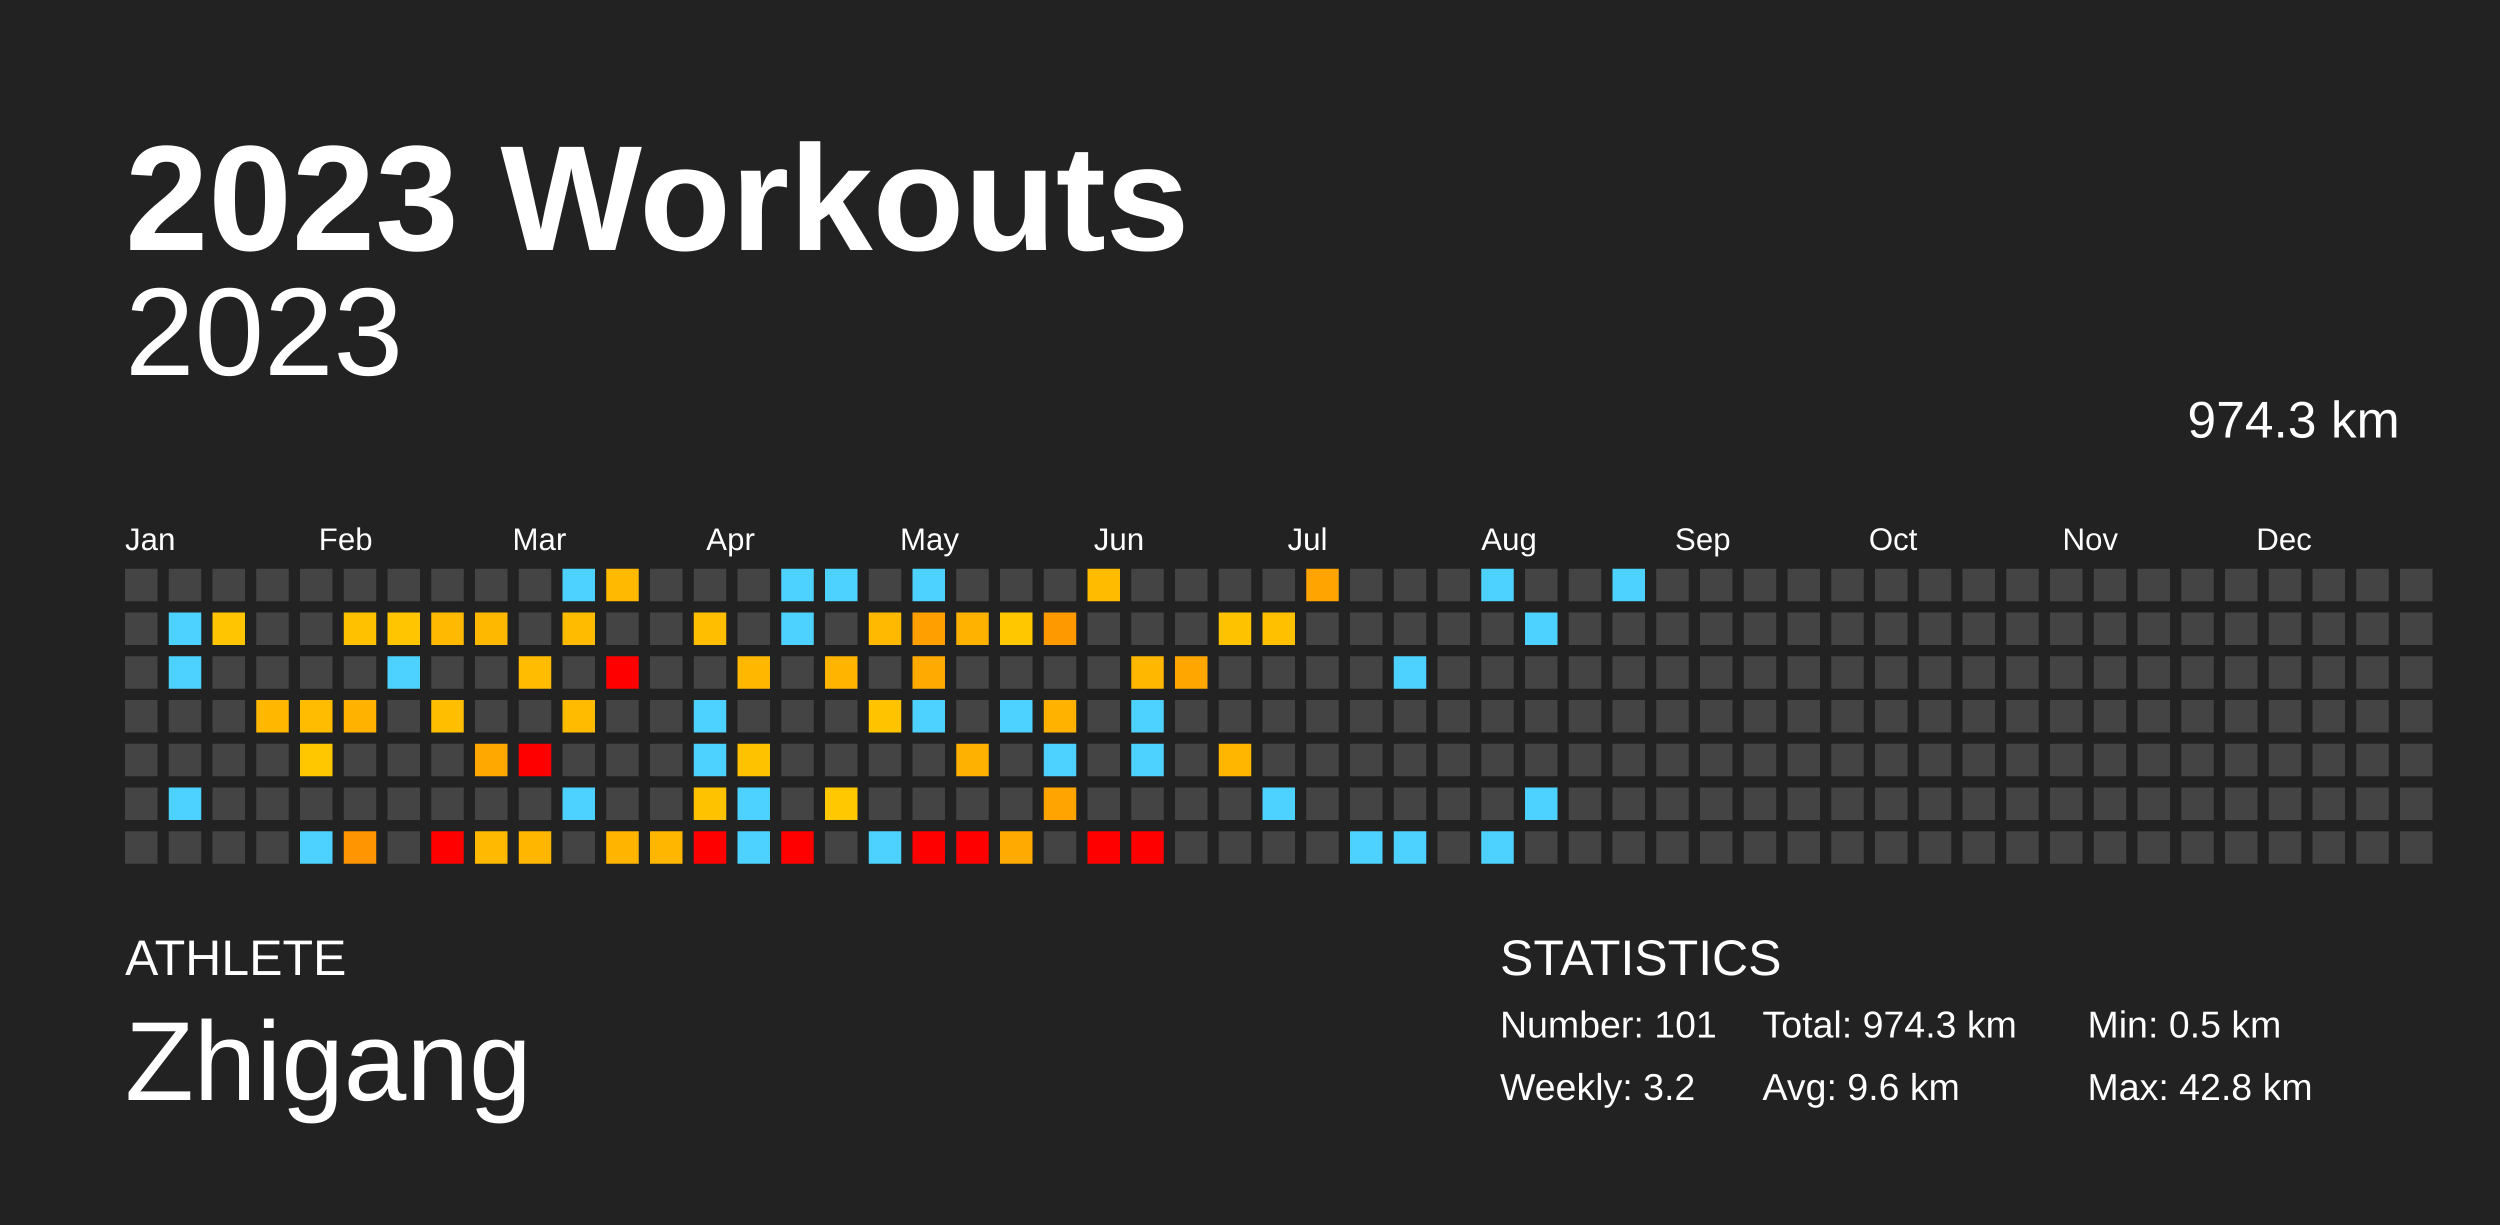
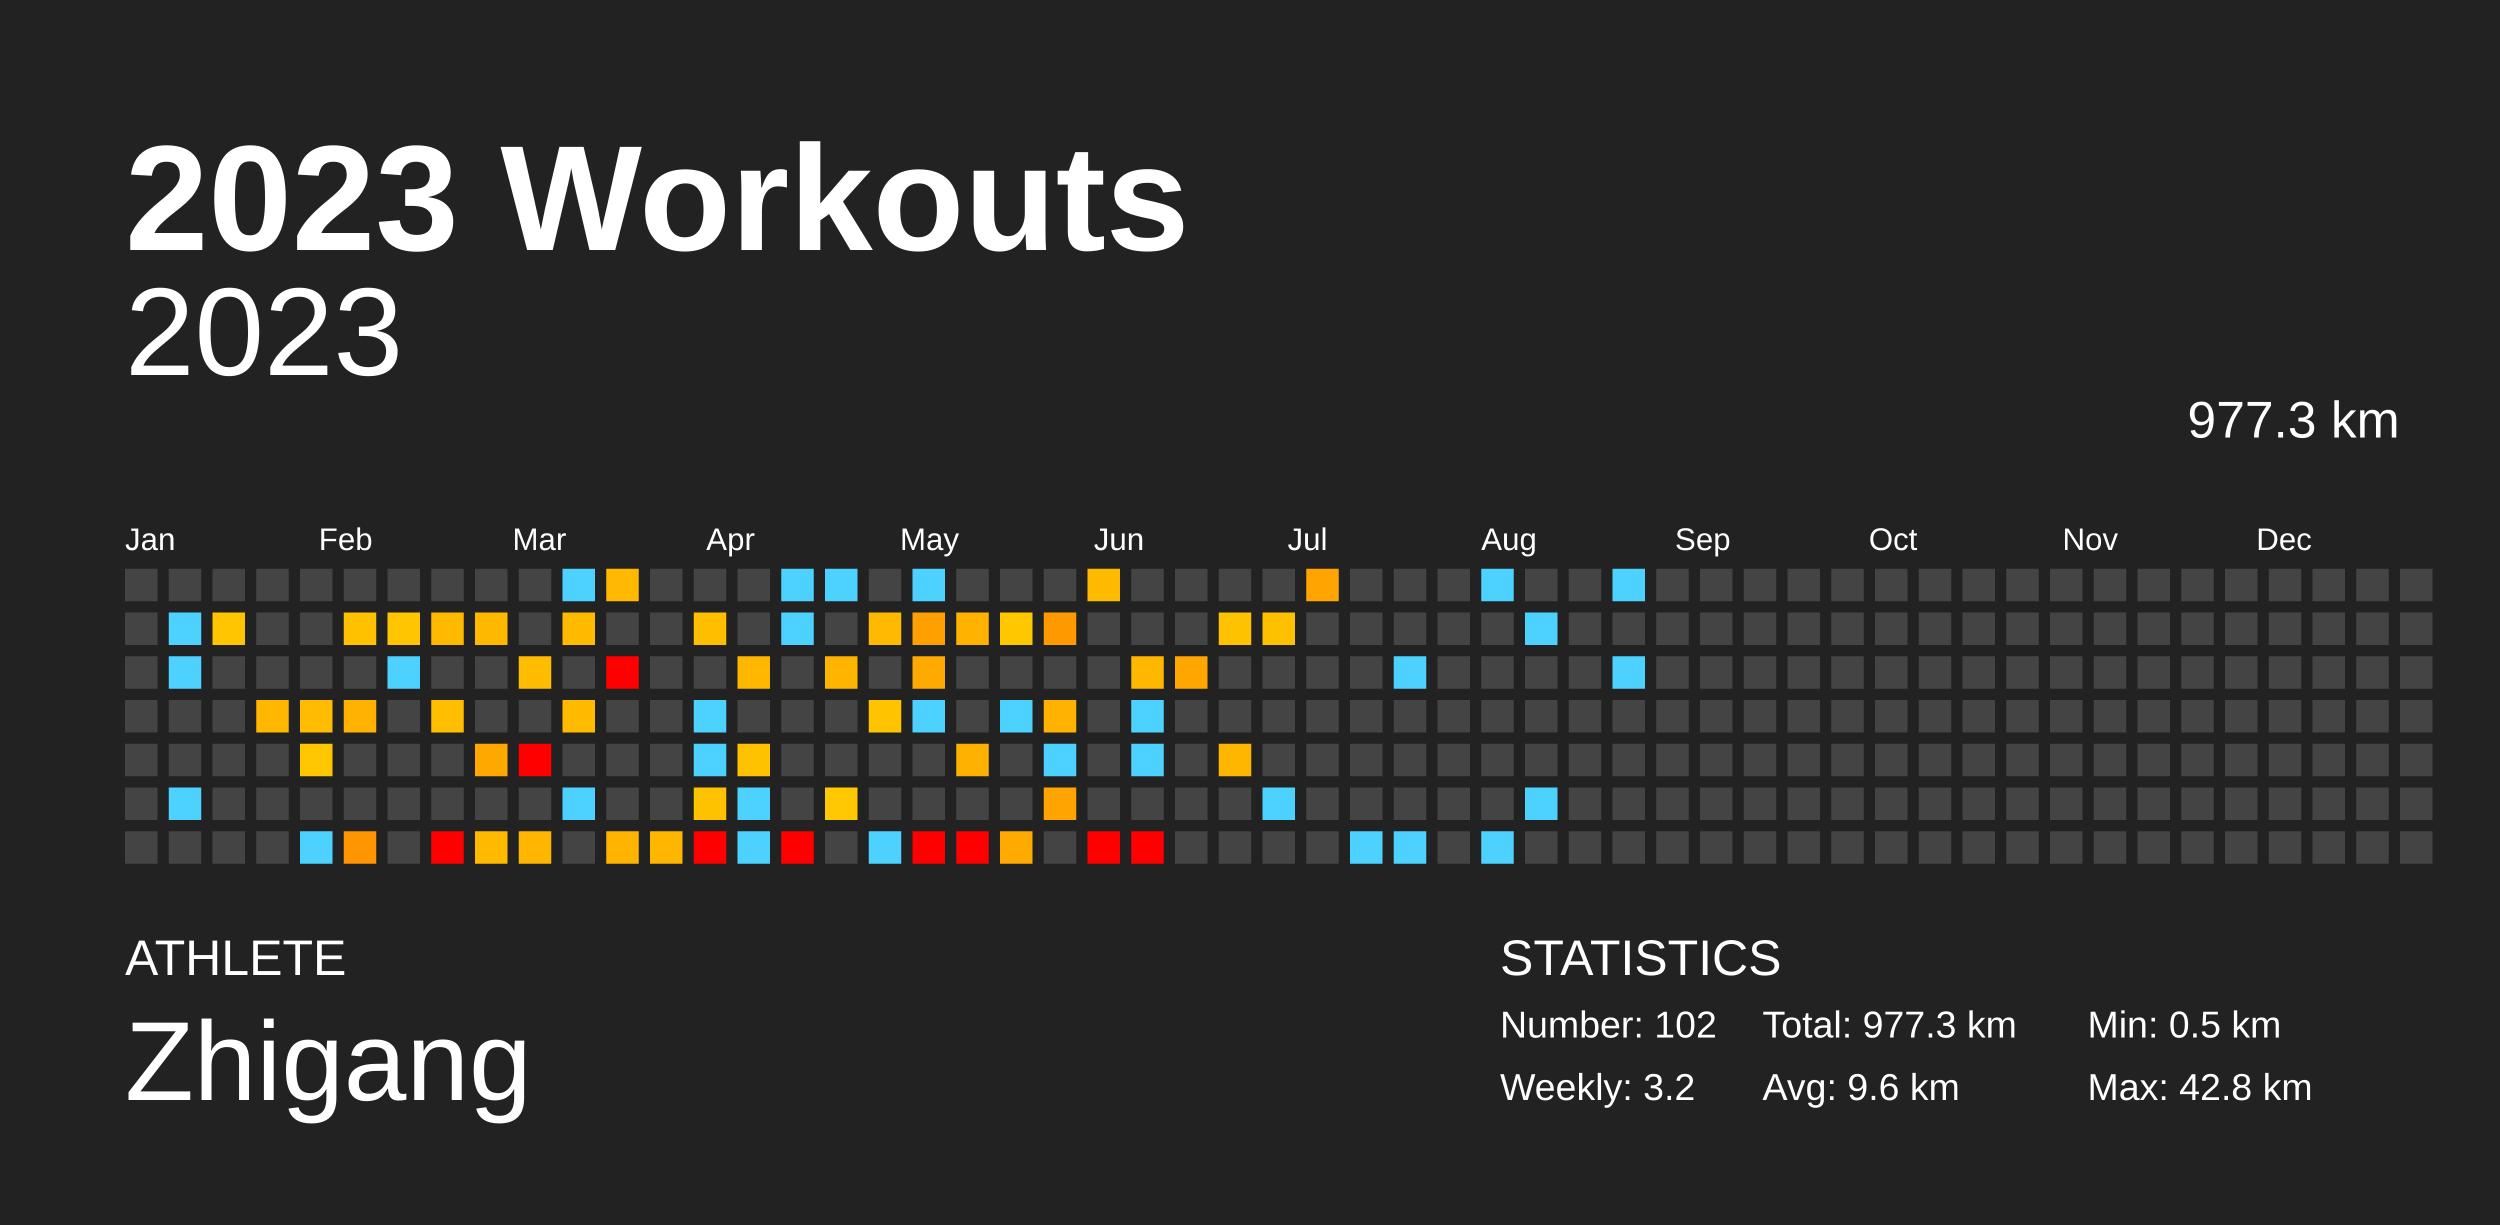
<svg xmlns="http://www.w3.org/2000/svg" baseProfile="full" height="98mm" version="1.1" viewBox="0,0,200,98" width="200mm">
  <defs />
  <rect fill="#222222" height="98" width="200" x="0" y="0" />
  <text fill="#FFFFFF" style="font-size:12px; font-family:Arial; font-weight:bold;" x="10" y="20">2023 Workouts</text>
  <text fill="#FFFFFF" style="font-size:4px; font-family:Arial" x="10" y="78">ATHLETE</text>
  <text fill="#FFFFFF" style="font-size:9px; font-family:Arial" x="10" y="88">Zhigang</text>
  <text fill="#FFFFFF" style="font-size:4px; font-family:Arial" x="120" y="78">STATISTICS</text>
-   <text fill="#FFFFFF" style="font-size:3px; font-family:Arial" x="120" y="83">Number: 101</text>
+   <text fill="#FFFFFF" style="font-size:3px; font-family:Arial" x="120" y="83">Number: 102</text>
  <text fill="#FFFFFF" style="font-size:3px; font-family:Arial" x="120" y="88">Weekly: 3.2</text>
-   <text fill="#FFFFFF" style="font-size:3px; font-family:Arial" x="141" y="83">Total: 974.3 km</text>
+   <text fill="#FFFFFF" style="font-size:3px; font-family:Arial" x="141" y="83">Total: 977.3 km</text>
  <text fill="#FFFFFF" style="font-size:3px; font-family:Arial" x="141" y="88">Avg: 9.6 km</text>
  <text fill="#FFFFFF" style="font-size:3px; font-family:Arial" x="167" y="83">Min: 0.5 km</text>
  <text fill="#FFFFFF" style="font-size:3px; font-family:Arial" x="167" y="88">Max: 42.8 km</text>
  <text alignment-baseline="hanging" fill="#FFFFFF" style="font-size:10.0px; font-family:Arial;" x="10" y="30">2023</text>
-   <text alignment-baseline="hanging" fill="#FFFFFF" style="font-size:4.125px; font-family:Arial;" x="175" y="35">974.3 km</text>
+   <text alignment-baseline="hanging" fill="#FFFFFF" style="font-size:4.125px; font-family:Arial;" x="175" y="35">977.3 km</text>
  <text fill="#FFFFFF" style="font-size:2.5px; font-family:Arial" x="10.0" y="44">Jan</text>
  <text fill="#FFFFFF" style="font-size:2.5px; font-family:Arial" x="25.5" y="44">Feb</text>
  <text fill="#FFFFFF" style="font-size:2.5px; font-family:Arial" x="41.0" y="44">Mar</text>
  <text fill="#FFFFFF" style="font-size:2.5px; font-family:Arial" x="56.5" y="44">Apr</text>
  <text fill="#FFFFFF" style="font-size:2.5px; font-family:Arial" x="72.0" y="44">May</text>
  <text fill="#FFFFFF" style="font-size:2.5px; font-family:Arial" x="87.5" y="44">Jun</text>
  <text fill="#FFFFFF" style="font-size:2.5px; font-family:Arial" x="103.0" y="44">Jul</text>
  <text fill="#FFFFFF" style="font-size:2.5px; font-family:Arial" x="118.5" y="44">Aug</text>
  <text fill="#FFFFFF" style="font-size:2.5px; font-family:Arial" x="134.0" y="44">Sep</text>
  <text fill="#FFFFFF" style="font-size:2.5px; font-family:Arial" x="149.5" y="44">Oct</text>
  <text fill="#FFFFFF" style="font-size:2.5px; font-family:Arial" x="165.0" y="44">Nov</text>
  <text fill="#FFFFFF" style="font-size:2.5px; font-family:Arial" x="180.5" y="44">Dec</text>
  <rect fill="#444444" height="2.6" width="2.6" x="10.0" y="45.5" />
  <rect fill="#444444" height="2.6" width="2.6" x="10.0" y="49.0" />
  <rect fill="#444444" height="2.6" width="2.6" x="10.0" y="52.5" />
  <rect fill="#444444" height="2.6" width="2.6" x="10.0" y="56.0" />
  <rect fill="#444444" height="2.6" width="2.6" x="10.0" y="59.5" />
  <rect fill="#444444" height="2.6" width="2.6" x="10.0" y="63.0" />
  <rect fill="#444444" height="2.6" width="2.6" x="10.0" y="66.5" />
  <rect fill="#444444" height="2.6" width="2.6" x="13.5" y="45.5" />
  <rect fill="#4dd2ff" height="2.6" width="2.6" x="13.5" y="49.0" />
  <rect fill="#4dd2ff" height="2.6" width="2.6" x="13.5" y="52.5" />
  <rect fill="#444444" height="2.6" width="2.6" x="13.5" y="56.0" />
  <rect fill="#444444" height="2.6" width="2.6" x="13.5" y="59.5" />
  <rect fill="#4dd2ff" height="2.6" width="2.6" x="13.5" y="63.0" />
  <rect fill="#444444" height="2.6" width="2.6" x="13.5" y="66.5" />
  <rect fill="#444444" height="2.6" width="2.6" x="17.0" y="45.5" />
  <rect fill="#ffc500" height="2.6" width="2.6" x="17.0" y="49.0" />
  <rect fill="#444444" height="2.6" width="2.6" x="17.0" y="52.5" />
  <rect fill="#444444" height="2.6" width="2.6" x="17.0" y="56.0" />
  <rect fill="#444444" height="2.6" width="2.6" x="17.0" y="59.5" />
  <rect fill="#444444" height="2.6" width="2.6" x="17.0" y="63.0" />
  <rect fill="#444444" height="2.6" width="2.6" x="17.0" y="66.5" />
  <rect fill="#444444" height="2.6" width="2.6" x="20.5" y="45.5" />
  <rect fill="#444444" height="2.6" width="2.6" x="20.5" y="49.0" />
  <rect fill="#444444" height="2.6" width="2.6" x="20.5" y="52.5" />
  <rect fill="#ffb700" height="2.6" width="2.6" x="20.5" y="56.0" />
  <rect fill="#444444" height="2.6" width="2.6" x="20.5" y="59.5" />
  <rect fill="#444444" height="2.6" width="2.6" x="20.5" y="63.0" />
  <rect fill="#444444" height="2.6" width="2.6" x="20.5" y="66.5" />
  <rect fill="#444444" height="2.6" width="2.6" x="24.0" y="45.5" />
  <rect fill="#444444" height="2.6" width="2.6" x="24.0" y="49.0" />
  <rect fill="#444444" height="2.6" width="2.6" x="24.0" y="52.5" />
  <rect fill="#ffbc00" height="2.6" width="2.6" x="24.0" y="56.0" />
  <rect fill="#ffc700" height="2.6" width="2.6" x="24.0" y="59.5" />
  <rect fill="#444444" height="2.6" width="2.6" x="24.0" y="63.0" />
  <rect fill="#4dd2ff" height="2.6" width="2.6" x="24.0" y="66.5" />
  <rect fill="#444444" height="2.6" width="2.6" x="27.5" y="45.5" />
  <rect fill="#ffc100" height="2.6" width="2.6" x="27.5" y="49.0" />
  <rect fill="#444444" height="2.6" width="2.6" x="27.5" y="52.5" />
  <rect fill="#ffb200" height="2.6" width="2.6" x="27.5" y="56.0" />
  <rect fill="#444444" height="2.6" width="2.6" x="27.5" y="59.5" />
  <rect fill="#444444" height="2.6" width="2.6" x="27.5" y="63.0" />
  <rect fill="#ff9500" height="2.6" width="2.6" x="27.5" y="66.5" />
  <rect fill="#444444" height="2.6" width="2.6" x="31.0" y="45.5" />
  <rect fill="#ffc500" height="2.6" width="2.6" x="31.0" y="49.0" />
  <rect fill="#4dd2ff" height="2.6" width="2.6" x="31.0" y="52.5" />
  <rect fill="#444444" height="2.6" width="2.6" x="31.0" y="56.0" />
  <rect fill="#444444" height="2.6" width="2.6" x="31.0" y="59.5" />
  <rect fill="#444444" height="2.6" width="2.6" x="31.0" y="63.0" />
  <rect fill="#444444" height="2.6" width="2.6" x="31.0" y="66.5" />
  <rect fill="#444444" height="2.6" width="2.6" x="34.5" y="45.5" />
  <rect fill="#ffba00" height="2.6" width="2.6" x="34.5" y="49.0" />
  <rect fill="#444444" height="2.6" width="2.6" x="34.5" y="52.5" />
  <rect fill="#ffbf00" height="2.6" width="2.6" x="34.5" y="56.0" />
  <rect fill="#444444" height="2.6" width="2.6" x="34.5" y="59.5" />
  <rect fill="#444444" height="2.6" width="2.6" x="34.5" y="63.0" />
  <rect fill="red" height="2.6" width="2.6" x="34.5" y="66.5" />
  <rect fill="#444444" height="2.6" width="2.6" x="38.0" y="45.5" />
  <rect fill="#ffb800" height="2.6" width="2.6" x="38.0" y="49.0" />
  <rect fill="#444444" height="2.6" width="2.6" x="38.0" y="52.5" />
  <rect fill="#444444" height="2.6" width="2.6" x="38.0" y="56.0" />
  <rect fill="#ffa900" height="2.6" width="2.6" x="38.0" y="59.5" />
  <rect fill="#444444" height="2.6" width="2.6" x="38.0" y="63.0" />
  <rect fill="#ffba00" height="2.6" width="2.6" x="38.0" y="66.5" />
  <rect fill="#444444" height="2.6" width="2.6" x="41.5" y="45.5" />
  <rect fill="#444444" height="2.6" width="2.6" x="41.5" y="49.0" />
  <rect fill="#ffbc00" height="2.6" width="2.6" x="41.5" y="52.5" />
  <rect fill="#444444" height="2.6" width="2.6" x="41.5" y="56.0" />
  <rect fill="red" height="2.6" width="2.6" x="41.5" y="59.5" />
  <rect fill="#444444" height="2.6" width="2.6" x="41.5" y="63.0" />
  <rect fill="#ffb600" height="2.6" width="2.6" x="41.5" y="66.5" />
  <rect fill="#4dd2ff" height="2.6" width="2.6" x="45.0" y="45.5" />
  <rect fill="#ffbb00" height="2.6" width="2.6" x="45.0" y="49.0" />
  <rect fill="#444444" height="2.6" width="2.6" x="45.0" y="52.5" />
  <rect fill="#ffbb00" height="2.6" width="2.6" x="45.0" y="56.0" />
  <rect fill="#444444" height="2.6" width="2.6" x="45.0" y="59.5" />
  <rect fill="#4dd2ff" height="2.6" width="2.6" x="45.0" y="63.0" />
  <rect fill="#444444" height="2.6" width="2.6" x="45.0" y="66.5" />
  <rect fill="#ffb900" height="2.6" width="2.6" x="48.5" y="45.5" />
  <rect fill="#444444" height="2.6" width="2.6" x="48.5" y="49.0" />
  <rect fill="red" height="2.6" width="2.6" x="48.5" y="52.5" />
  <rect fill="#444444" height="2.6" width="2.6" x="48.5" y="56.0" />
  <rect fill="#444444" height="2.6" width="2.6" x="48.5" y="59.5" />
  <rect fill="#444444" height="2.6" width="2.6" x="48.5" y="63.0" />
  <rect fill="#ffb500" height="2.6" width="2.6" x="48.5" y="66.5" />
  <rect fill="#444444" height="2.6" width="2.6" x="52.0" y="45.5" />
  <rect fill="#444444" height="2.6" width="2.6" x="52.0" y="49.0" />
  <rect fill="#444444" height="2.6" width="2.6" x="52.0" y="52.5" />
  <rect fill="#444444" height="2.6" width="2.6" x="52.0" y="56.0" />
  <rect fill="#444444" height="2.6" width="2.6" x="52.0" y="59.5" />
  <rect fill="#444444" height="2.6" width="2.6" x="52.0" y="63.0" />
  <rect fill="#ffb600" height="2.6" width="2.6" x="52.0" y="66.5" />
  <rect fill="#444444" height="2.6" width="2.6" x="55.5" y="45.5" />
  <rect fill="#ffbe00" height="2.6" width="2.6" x="55.5" y="49.0" />
  <rect fill="#444444" height="2.6" width="2.6" x="55.5" y="52.5" />
  <rect fill="#4dd2ff" height="2.6" width="2.6" x="55.5" y="56.0" />
  <rect fill="#4dd2ff" height="2.6" width="2.6" x="55.5" y="59.5" />
  <rect fill="#ffc200" height="2.6" width="2.6" x="55.5" y="63.0" />
  <rect fill="red" height="2.6" width="2.6" x="55.5" y="66.5" />
  <rect fill="#444444" height="2.6" width="2.6" x="59.0" y="45.5" />
  <rect fill="#444444" height="2.6" width="2.6" x="59.0" y="49.0" />
  <rect fill="#ffb700" height="2.6" width="2.6" x="59.0" y="52.5" />
  <rect fill="#444444" height="2.6" width="2.6" x="59.0" y="56.0" />
  <rect fill="#ffc200" height="2.6" width="2.6" x="59.0" y="59.5" />
  <rect fill="#4dd2ff" height="2.6" width="2.6" x="59.0" y="63.0" />
  <rect fill="#4dd2ff" height="2.6" width="2.6" x="59.0" y="66.5" />
  <rect fill="#4dd2ff" height="2.6" width="2.6" x="62.5" y="45.5" />
  <rect fill="#4dd2ff" height="2.6" width="2.6" x="62.5" y="49.0" />
  <rect fill="#444444" height="2.6" width="2.6" x="62.5" y="52.5" />
  <rect fill="#444444" height="2.6" width="2.6" x="62.5" y="56.0" />
  <rect fill="#444444" height="2.6" width="2.6" x="62.5" y="59.5" />
  <rect fill="#444444" height="2.6" width="2.6" x="62.5" y="63.0" />
  <rect fill="red" height="2.6" width="2.6" x="62.5" y="66.5" />
  <rect fill="#4dd2ff" height="2.6" width="2.6" x="66.0" y="45.5" />
  <rect fill="#444444" height="2.6" width="2.6" x="66.0" y="49.0" />
  <rect fill="#ffb500" height="2.6" width="2.6" x="66.0" y="52.5" />
  <rect fill="#444444" height="2.6" width="2.6" x="66.0" y="56.0" />
  <rect fill="#444444" height="2.6" width="2.6" x="66.0" y="59.5" />
  <rect fill="#ffc800" height="2.6" width="2.6" x="66.0" y="63.0" />
  <rect fill="#444444" height="2.6" width="2.6" x="66.0" y="66.5" />
  <rect fill="#444444" height="2.6" width="2.6" x="69.5" y="45.5" />
  <rect fill="#ffb900" height="2.6" width="2.6" x="69.5" y="49.0" />
  <rect fill="#444444" height="2.6" width="2.6" x="69.5" y="52.5" />
  <rect fill="#ffc300" height="2.6" width="2.6" x="69.5" y="56.0" />
  <rect fill="#444444" height="2.6" width="2.6" x="69.5" y="59.5" />
  <rect fill="#444444" height="2.6" width="2.6" x="69.5" y="63.0" />
  <rect fill="#4dd2ff" height="2.6" width="2.6" x="69.5" y="66.5" />
  <rect fill="#4dd2ff" height="2.6" width="2.6" x="73.0" y="45.5" />
  <rect fill="#ffa000" height="2.6" width="2.6" x="73.0" y="49.0" />
  <rect fill="#ffaa00" height="2.6" width="2.6" x="73.0" y="52.5" />
  <rect fill="#4dd2ff" height="2.6" width="2.6" x="73.0" y="56.0" />
  <rect fill="#444444" height="2.6" width="2.6" x="73.0" y="59.5" />
  <rect fill="#444444" height="2.6" width="2.6" x="73.0" y="63.0" />
  <rect fill="red" height="2.6" width="2.6" x="73.0" y="66.5" />
  <rect fill="#444444" height="2.6" width="2.6" x="76.5" y="45.5" />
  <rect fill="#ffb200" height="2.6" width="2.6" x="76.5" y="49.0" />
  <rect fill="#444444" height="2.6" width="2.6" x="76.5" y="52.5" />
  <rect fill="#444444" height="2.6" width="2.6" x="76.5" y="56.0" />
  <rect fill="#ffb100" height="2.6" width="2.6" x="76.5" y="59.5" />
  <rect fill="#444444" height="2.6" width="2.6" x="76.5" y="63.0" />
  <rect fill="red" height="2.6" width="2.6" x="76.5" y="66.5" />
  <rect fill="#444444" height="2.6" width="2.6" x="80.0" y="45.5" />
  <rect fill="#ffc700" height="2.6" width="2.6" x="80.0" y="49.0" />
  <rect fill="#444444" height="2.6" width="2.6" x="80.0" y="52.5" />
  <rect fill="#4dd2ff" height="2.6" width="2.6" x="80.0" y="56.0" />
  <rect fill="#444444" height="2.6" width="2.6" x="80.0" y="59.5" />
  <rect fill="#444444" height="2.6" width="2.6" x="80.0" y="63.0" />
  <rect fill="#ffaa00" height="2.6" width="2.6" x="80.0" y="66.5" />
  <rect fill="#444444" height="2.6" width="2.6" x="83.5" y="45.5" />
  <rect fill="#ff9900" height="2.6" width="2.6" x="83.5" y="49.0" />
  <rect fill="#444444" height="2.6" width="2.6" x="83.5" y="52.5" />
  <rect fill="#ffb200" height="2.6" width="2.6" x="83.5" y="56.0" />
  <rect fill="#4dd2ff" height="2.6" width="2.6" x="83.5" y="59.5" />
  <rect fill="#ffa400" height="2.6" width="2.6" x="83.5" y="63.0" />
  <rect fill="#444444" height="2.6" width="2.6" x="83.5" y="66.5" />
  <rect fill="#ffbb00" height="2.6" width="2.6" x="87.0" y="45.5" />
  <rect fill="#444444" height="2.6" width="2.6" x="87.0" y="49.0" />
  <rect fill="#444444" height="2.6" width="2.6" x="87.0" y="52.5" />
  <rect fill="#444444" height="2.6" width="2.6" x="87.0" y="56.0" />
  <rect fill="#444444" height="2.6" width="2.6" x="87.0" y="59.5" />
  <rect fill="#444444" height="2.6" width="2.6" x="87.0" y="63.0" />
  <rect fill="red" height="2.6" width="2.6" x="87.0" y="66.5" />
  <rect fill="#444444" height="2.6" width="2.6" x="90.5" y="45.5" />
  <rect fill="#444444" height="2.6" width="2.6" x="90.5" y="49.0" />
  <rect fill="#ffb700" height="2.6" width="2.6" x="90.5" y="52.5" />
  <rect fill="#4dd2ff" height="2.6" width="2.6" x="90.5" y="56.0" />
  <rect fill="#4dd2ff" height="2.6" width="2.6" x="90.5" y="59.5" />
  <rect fill="#444444" height="2.6" width="2.6" x="90.5" y="63.0" />
  <rect fill="red" height="2.6" width="2.6" x="90.5" y="66.5" />
  <rect fill="#444444" height="2.6" width="2.6" x="94.0" y="45.5" />
  <rect fill="#444444" height="2.6" width="2.6" x="94.0" y="49.0" />
  <rect fill="#ffa700" height="2.6" width="2.6" x="94.0" y="52.5" />
  <rect fill="#444444" height="2.6" width="2.6" x="94.0" y="56.0" />
  <rect fill="#444444" height="2.6" width="2.6" x="94.0" y="59.5" />
  <rect fill="#444444" height="2.6" width="2.6" x="94.0" y="63.0" />
  <rect fill="#444444" height="2.6" width="2.6" x="94.0" y="66.5" />
  <rect fill="#444444" height="2.6" width="2.6" x="97.5" y="45.5" />
  <rect fill="#ffc200" height="2.6" width="2.6" x="97.5" y="49.0" />
  <rect fill="#444444" height="2.6" width="2.6" x="97.5" y="52.5" />
  <rect fill="#444444" height="2.6" width="2.6" x="97.5" y="56.0" />
  <rect fill="#ffb600" height="2.6" width="2.6" x="97.5" y="59.5" />
  <rect fill="#444444" height="2.6" width="2.6" x="97.5" y="63.0" />
  <rect fill="#444444" height="2.6" width="2.6" x="97.5" y="66.5" />
  <rect fill="#444444" height="2.6" width="2.6" x="101.0" y="45.5" />
  <rect fill="#ffc000" height="2.6" width="2.6" x="101.0" y="49.0" />
  <rect fill="#444444" height="2.6" width="2.6" x="101.0" y="52.5" />
  <rect fill="#444444" height="2.6" width="2.6" x="101.0" y="56.0" />
  <rect fill="#444444" height="2.6" width="2.6" x="101.0" y="59.5" />
  <rect fill="#4dd2ff" height="2.6" width="2.6" x="101.0" y="63.0" />
  <rect fill="#444444" height="2.6" width="2.6" x="101.0" y="66.5" />
  <rect fill="#ffa400" height="2.6" width="2.6" x="104.5" y="45.5" />
  <rect fill="#444444" height="2.6" width="2.6" x="104.5" y="49.0" />
  <rect fill="#444444" height="2.6" width="2.6" x="104.5" y="52.5" />
  <rect fill="#444444" height="2.6" width="2.6" x="104.5" y="56.0" />
  <rect fill="#444444" height="2.6" width="2.6" x="104.5" y="59.5" />
  <rect fill="#444444" height="2.6" width="2.6" x="104.5" y="63.0" />
  <rect fill="#444444" height="2.6" width="2.6" x="104.5" y="66.5" />
  <rect fill="#444444" height="2.6" width="2.6" x="108.0" y="45.5" />
  <rect fill="#444444" height="2.6" width="2.6" x="108.0" y="49.0" />
  <rect fill="#444444" height="2.6" width="2.6" x="108.0" y="52.5" />
  <rect fill="#444444" height="2.6" width="2.6" x="108.0" y="56.0" />
  <rect fill="#444444" height="2.6" width="2.6" x="108.0" y="59.5" />
  <rect fill="#444444" height="2.6" width="2.6" x="108.0" y="63.0" />
  <rect fill="#4dd2ff" height="2.6" width="2.6" x="108.0" y="66.5" />
  <rect fill="#444444" height="2.6" width="2.6" x="111.5" y="45.5" />
  <rect fill="#444444" height="2.6" width="2.6" x="111.5" y="49.0" />
  <rect fill="#4dd2ff" height="2.6" width="2.6" x="111.5" y="52.5" />
  <rect fill="#444444" height="2.6" width="2.6" x="111.5" y="56.0" />
  <rect fill="#444444" height="2.6" width="2.6" x="111.5" y="59.5" />
  <rect fill="#444444" height="2.6" width="2.6" x="111.5" y="63.0" />
  <rect fill="#4dd2ff" height="2.6" width="2.6" x="111.5" y="66.5" />
  <rect fill="#444444" height="2.6" width="2.6" x="115.0" y="45.5" />
  <rect fill="#444444" height="2.6" width="2.6" x="115.0" y="49.0" />
  <rect fill="#444444" height="2.6" width="2.6" x="115.0" y="52.5" />
  <rect fill="#444444" height="2.6" width="2.6" x="115.0" y="56.0" />
  <rect fill="#444444" height="2.6" width="2.6" x="115.0" y="59.5" />
  <rect fill="#444444" height="2.6" width="2.6" x="115.0" y="63.0" />
  <rect fill="#444444" height="2.6" width="2.6" x="115.0" y="66.5" />
  <rect fill="#4dd2ff" height="2.6" width="2.6" x="118.5" y="45.5" />
  <rect fill="#444444" height="2.6" width="2.6" x="118.5" y="49.0" />
  <rect fill="#444444" height="2.6" width="2.6" x="118.5" y="52.5" />
  <rect fill="#444444" height="2.6" width="2.6" x="118.5" y="56.0" />
  <rect fill="#444444" height="2.6" width="2.6" x="118.5" y="59.5" />
  <rect fill="#444444" height="2.6" width="2.6" x="118.5" y="63.0" />
  <rect fill="#4dd2ff" height="2.6" width="2.6" x="118.5" y="66.5" />
  <rect fill="#444444" height="2.6" width="2.6" x="122.0" y="45.5" />
  <rect fill="#4dd2ff" height="2.6" width="2.6" x="122.0" y="49.0" />
  <rect fill="#444444" height="2.6" width="2.6" x="122.0" y="52.5" />
  <rect fill="#444444" height="2.6" width="2.6" x="122.0" y="56.0" />
  <rect fill="#444444" height="2.6" width="2.6" x="122.0" y="59.5" />
  <rect fill="#4dd2ff" height="2.6" width="2.6" x="122.0" y="63.0" />
  <rect fill="#444444" height="2.6" width="2.6" x="122.0" y="66.5" />
  <rect fill="#444444" height="2.6" width="2.6" x="125.5" y="45.5" />
  <rect fill="#444444" height="2.6" width="2.6" x="125.5" y="49.0" />
  <rect fill="#444444" height="2.6" width="2.6" x="125.5" y="52.5" />
  <rect fill="#444444" height="2.6" width="2.6" x="125.5" y="56.0" />
  <rect fill="#444444" height="2.6" width="2.6" x="125.5" y="59.5" />
  <rect fill="#444444" height="2.6" width="2.6" x="125.5" y="63.0" />
  <rect fill="#444444" height="2.6" width="2.6" x="125.5" y="66.5" />
  <rect fill="#4dd2ff" height="2.6" width="2.6" x="129.0" y="45.5" />
  <rect fill="#444444" height="2.6" width="2.6" x="129.0" y="49.0" />
-   <rect fill="#444444" height="2.6" width="2.6" x="129.0" y="52.5" />
+   <rect fill="#4dd2ff" height="2.6" width="2.6" x="129.0" y="52.5" />
  <rect fill="#444444" height="2.6" width="2.6" x="129.0" y="56.0" />
  <rect fill="#444444" height="2.6" width="2.6" x="129.0" y="59.5" />
  <rect fill="#444444" height="2.6" width="2.6" x="129.0" y="63.0" />
  <rect fill="#444444" height="2.6" width="2.6" x="129.0" y="66.5" />
  <rect fill="#444444" height="2.6" width="2.6" x="132.5" y="45.5" />
  <rect fill="#444444" height="2.6" width="2.6" x="132.5" y="49.0" />
  <rect fill="#444444" height="2.6" width="2.6" x="132.5" y="52.5" />
  <rect fill="#444444" height="2.6" width="2.6" x="132.5" y="56.0" />
  <rect fill="#444444" height="2.6" width="2.6" x="132.5" y="59.5" />
  <rect fill="#444444" height="2.6" width="2.6" x="132.5" y="63.0" />
  <rect fill="#444444" height="2.6" width="2.6" x="132.5" y="66.5" />
  <rect fill="#444444" height="2.6" width="2.6" x="136.0" y="45.5" />
  <rect fill="#444444" height="2.6" width="2.6" x="136.0" y="49.0" />
  <rect fill="#444444" height="2.6" width="2.6" x="136.0" y="52.5" />
  <rect fill="#444444" height="2.6" width="2.6" x="136.0" y="56.0" />
  <rect fill="#444444" height="2.6" width="2.6" x="136.0" y="59.5" />
  <rect fill="#444444" height="2.6" width="2.6" x="136.0" y="63.0" />
  <rect fill="#444444" height="2.6" width="2.6" x="136.0" y="66.5" />
  <rect fill="#444444" height="2.6" width="2.6" x="139.5" y="45.5" />
  <rect fill="#444444" height="2.6" width="2.6" x="139.5" y="49.0" />
  <rect fill="#444444" height="2.6" width="2.6" x="139.5" y="52.5" />
  <rect fill="#444444" height="2.6" width="2.6" x="139.5" y="56.0" />
  <rect fill="#444444" height="2.6" width="2.6" x="139.5" y="59.5" />
  <rect fill="#444444" height="2.6" width="2.6" x="139.5" y="63.0" />
  <rect fill="#444444" height="2.6" width="2.6" x="139.5" y="66.5" />
  <rect fill="#444444" height="2.6" width="2.6" x="143.0" y="45.5" />
  <rect fill="#444444" height="2.6" width="2.6" x="143.0" y="49.0" />
  <rect fill="#444444" height="2.6" width="2.6" x="143.0" y="52.5" />
  <rect fill="#444444" height="2.6" width="2.6" x="143.0" y="56.0" />
  <rect fill="#444444" height="2.6" width="2.6" x="143.0" y="59.5" />
  <rect fill="#444444" height="2.6" width="2.6" x="143.0" y="63.0" />
  <rect fill="#444444" height="2.6" width="2.6" x="143.0" y="66.5" />
  <rect fill="#444444" height="2.6" width="2.6" x="146.5" y="45.5" />
  <rect fill="#444444" height="2.6" width="2.6" x="146.5" y="49.0" />
  <rect fill="#444444" height="2.6" width="2.6" x="146.5" y="52.5" />
  <rect fill="#444444" height="2.6" width="2.6" x="146.5" y="56.0" />
  <rect fill="#444444" height="2.6" width="2.6" x="146.5" y="59.5" />
  <rect fill="#444444" height="2.6" width="2.6" x="146.5" y="63.0" />
  <rect fill="#444444" height="2.6" width="2.6" x="146.5" y="66.5" />
  <rect fill="#444444" height="2.6" width="2.6" x="150.0" y="45.5" />
  <rect fill="#444444" height="2.6" width="2.6" x="150.0" y="49.0" />
  <rect fill="#444444" height="2.6" width="2.6" x="150.0" y="52.5" />
  <rect fill="#444444" height="2.6" width="2.6" x="150.0" y="56.0" />
  <rect fill="#444444" height="2.6" width="2.6" x="150.0" y="59.5" />
  <rect fill="#444444" height="2.6" width="2.6" x="150.0" y="63.0" />
  <rect fill="#444444" height="2.6" width="2.6" x="150.0" y="66.5" />
  <rect fill="#444444" height="2.6" width="2.6" x="153.5" y="45.5" />
  <rect fill="#444444" height="2.6" width="2.6" x="153.5" y="49.0" />
  <rect fill="#444444" height="2.6" width="2.6" x="153.5" y="52.5" />
  <rect fill="#444444" height="2.6" width="2.6" x="153.5" y="56.0" />
  <rect fill="#444444" height="2.6" width="2.6" x="153.5" y="59.5" />
  <rect fill="#444444" height="2.6" width="2.6" x="153.5" y="63.0" />
  <rect fill="#444444" height="2.6" width="2.6" x="153.5" y="66.5" />
  <rect fill="#444444" height="2.6" width="2.6" x="157.0" y="45.5" />
  <rect fill="#444444" height="2.6" width="2.6" x="157.0" y="49.0" />
  <rect fill="#444444" height="2.6" width="2.6" x="157.0" y="52.5" />
  <rect fill="#444444" height="2.6" width="2.6" x="157.0" y="56.0" />
  <rect fill="#444444" height="2.6" width="2.6" x="157.0" y="59.5" />
  <rect fill="#444444" height="2.6" width="2.6" x="157.0" y="63.0" />
  <rect fill="#444444" height="2.6" width="2.6" x="157.0" y="66.5" />
  <rect fill="#444444" height="2.6" width="2.6" x="160.5" y="45.5" />
  <rect fill="#444444" height="2.6" width="2.6" x="160.5" y="49.0" />
  <rect fill="#444444" height="2.6" width="2.6" x="160.5" y="52.5" />
  <rect fill="#444444" height="2.6" width="2.6" x="160.5" y="56.0" />
  <rect fill="#444444" height="2.6" width="2.6" x="160.5" y="59.5" />
  <rect fill="#444444" height="2.6" width="2.6" x="160.5" y="63.0" />
  <rect fill="#444444" height="2.6" width="2.6" x="160.5" y="66.5" />
  <rect fill="#444444" height="2.6" width="2.6" x="164.0" y="45.5" />
  <rect fill="#444444" height="2.6" width="2.6" x="164.0" y="49.0" />
  <rect fill="#444444" height="2.6" width="2.6" x="164.0" y="52.5" />
  <rect fill="#444444" height="2.6" width="2.6" x="164.0" y="56.0" />
  <rect fill="#444444" height="2.6" width="2.6" x="164.0" y="59.5" />
  <rect fill="#444444" height="2.6" width="2.6" x="164.0" y="63.0" />
  <rect fill="#444444" height="2.6" width="2.6" x="164.0" y="66.5" />
  <rect fill="#444444" height="2.6" width="2.6" x="167.5" y="45.5" />
  <rect fill="#444444" height="2.6" width="2.6" x="167.5" y="49.0" />
  <rect fill="#444444" height="2.6" width="2.6" x="167.5" y="52.5" />
  <rect fill="#444444" height="2.6" width="2.6" x="167.5" y="56.0" />
  <rect fill="#444444" height="2.6" width="2.6" x="167.5" y="59.5" />
  <rect fill="#444444" height="2.6" width="2.6" x="167.5" y="63.0" />
  <rect fill="#444444" height="2.6" width="2.6" x="167.5" y="66.5" />
  <rect fill="#444444" height="2.6" width="2.6" x="171.0" y="45.5" />
  <rect fill="#444444" height="2.6" width="2.6" x="171.0" y="49.0" />
  <rect fill="#444444" height="2.6" width="2.6" x="171.0" y="52.5" />
  <rect fill="#444444" height="2.6" width="2.6" x="171.0" y="56.0" />
  <rect fill="#444444" height="2.6" width="2.6" x="171.0" y="59.5" />
  <rect fill="#444444" height="2.6" width="2.6" x="171.0" y="63.0" />
  <rect fill="#444444" height="2.6" width="2.6" x="171.0" y="66.5" />
  <rect fill="#444444" height="2.6" width="2.6" x="174.5" y="45.5" />
  <rect fill="#444444" height="2.6" width="2.6" x="174.5" y="49.0" />
  <rect fill="#444444" height="2.6" width="2.6" x="174.5" y="52.5" />
  <rect fill="#444444" height="2.6" width="2.6" x="174.5" y="56.0" />
  <rect fill="#444444" height="2.6" width="2.6" x="174.5" y="59.5" />
  <rect fill="#444444" height="2.6" width="2.6" x="174.5" y="63.0" />
  <rect fill="#444444" height="2.6" width="2.6" x="174.5" y="66.5" />
  <rect fill="#444444" height="2.6" width="2.6" x="178.0" y="45.5" />
  <rect fill="#444444" height="2.6" width="2.6" x="178.0" y="49.0" />
  <rect fill="#444444" height="2.6" width="2.6" x="178.0" y="52.5" />
  <rect fill="#444444" height="2.6" width="2.6" x="178.0" y="56.0" />
  <rect fill="#444444" height="2.6" width="2.6" x="178.0" y="59.5" />
  <rect fill="#444444" height="2.6" width="2.6" x="178.0" y="63.0" />
  <rect fill="#444444" height="2.6" width="2.6" x="178.0" y="66.5" />
  <rect fill="#444444" height="2.6" width="2.6" x="181.5" y="45.5" />
  <rect fill="#444444" height="2.6" width="2.6" x="181.5" y="49.0" />
  <rect fill="#444444" height="2.6" width="2.6" x="181.5" y="52.5" />
  <rect fill="#444444" height="2.6" width="2.6" x="181.5" y="56.0" />
  <rect fill="#444444" height="2.6" width="2.6" x="181.5" y="59.5" />
  <rect fill="#444444" height="2.6" width="2.6" x="181.5" y="63.0" />
  <rect fill="#444444" height="2.6" width="2.6" x="181.5" y="66.5" />
  <rect fill="#444444" height="2.6" width="2.6" x="185.0" y="45.5" />
  <rect fill="#444444" height="2.6" width="2.6" x="185.0" y="49.0" />
  <rect fill="#444444" height="2.6" width="2.6" x="185.0" y="52.5" />
  <rect fill="#444444" height="2.6" width="2.6" x="185.0" y="56.0" />
  <rect fill="#444444" height="2.6" width="2.6" x="185.0" y="59.5" />
  <rect fill="#444444" height="2.6" width="2.6" x="185.0" y="63.0" />
  <rect fill="#444444" height="2.6" width="2.6" x="185.0" y="66.5" />
  <rect fill="#444444" height="2.6" width="2.6" x="188.5" y="45.5" />
  <rect fill="#444444" height="2.6" width="2.6" x="188.5" y="49.0" />
  <rect fill="#444444" height="2.6" width="2.6" x="188.5" y="52.5" />
  <rect fill="#444444" height="2.6" width="2.6" x="188.5" y="56.0" />
  <rect fill="#444444" height="2.6" width="2.6" x="188.5" y="59.5" />
  <rect fill="#444444" height="2.6" width="2.6" x="188.5" y="63.0" />
  <rect fill="#444444" height="2.6" width="2.6" x="188.5" y="66.5" />
  <rect fill="#444444" height="2.6" width="2.6" x="192.0" y="45.5" />
  <rect fill="#444444" height="2.6" width="2.6" x="192.0" y="49.0" />
  <rect fill="#444444" height="2.6" width="2.6" x="192.0" y="52.5" />
  <rect fill="#444444" height="2.6" width="2.6" x="192.0" y="56.0" />
  <rect fill="#444444" height="2.6" width="2.6" x="192.0" y="59.5" />
  <rect fill="#444444" height="2.6" width="2.6" x="192.0" y="63.0" />
  <rect fill="#444444" height="2.6" width="2.6" x="192.0" y="66.5" />
</svg>
